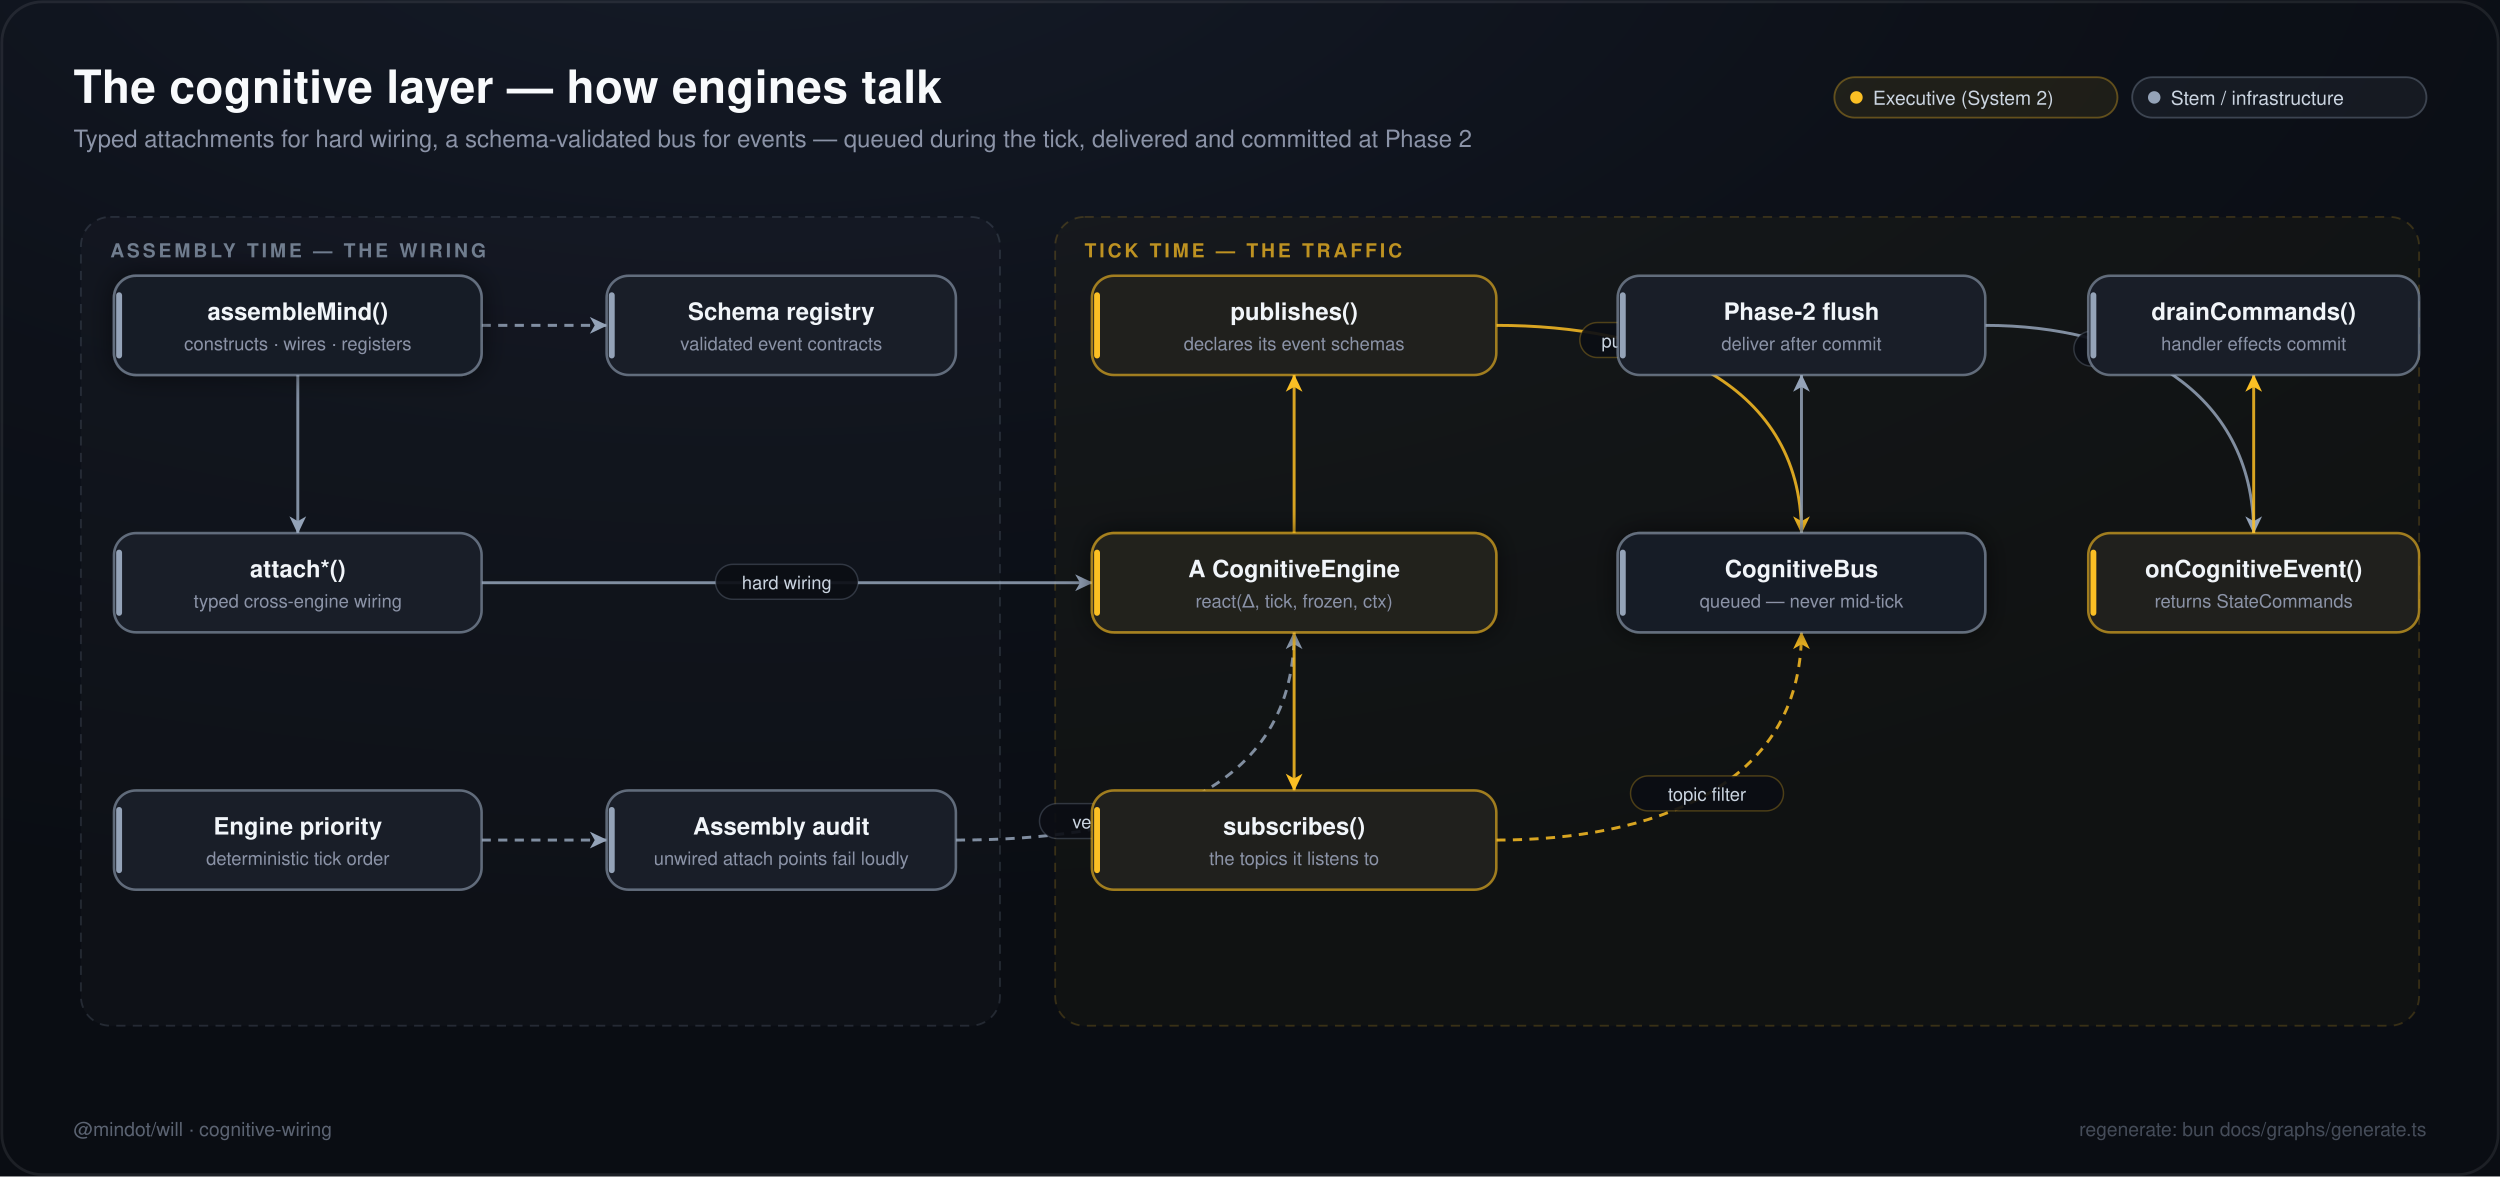
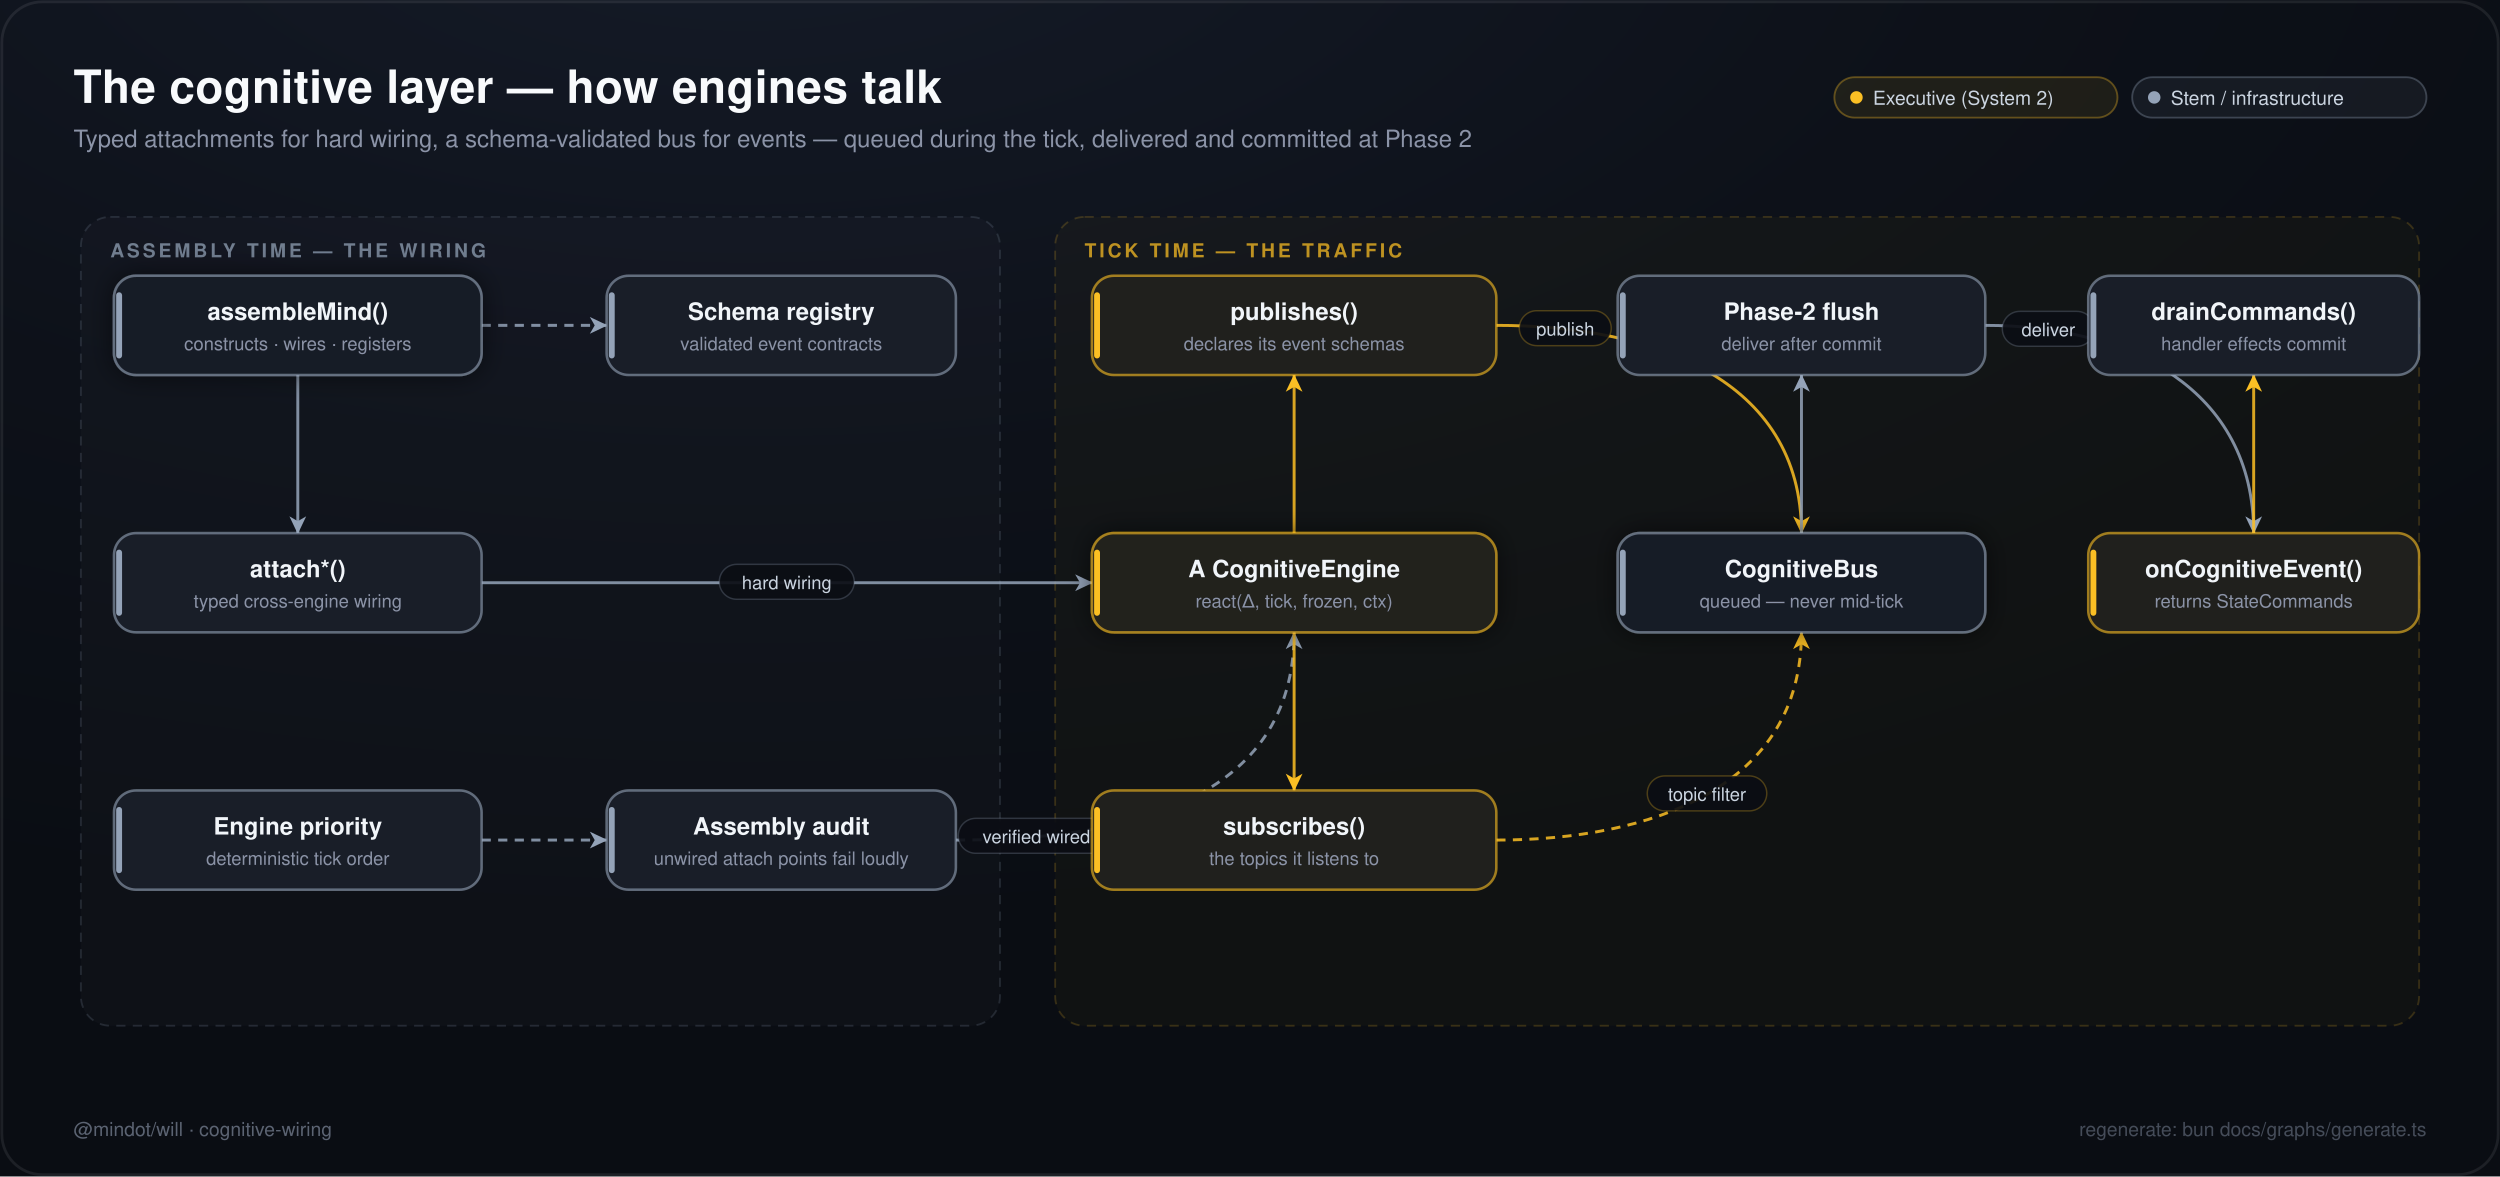
<svg xmlns="http://www.w3.org/2000/svg" width="1360" height="640" viewBox="0 0 1360 640" font-family="ui-sans-serif,-apple-system,'Segoe UI',Helvetica,Arial,sans-serif">
  <defs>
    <radialGradient id="sky" cx="30%" cy="-10%" r="90%">
      <stop offset="0%" stop-color="#151b28" />
      <stop offset="55%" stop-color="#0d1119" />
      <stop offset="100%" stop-color="#0a0d13" />
    </radialGradient>
    <filter id="glow" x="-60%" y="-60%" width="220%" height="220%">
      <feDropShadow dx="0" dy="0" stdDeviation="7" flood-opacity="0.55" />
    </filter>
    <marker id="arr-94a3b8" viewBox="0 0 10 10" refX="8.4" refY="5" markerWidth="7.5" markerHeight="7.5" orient="auto-start-reverse">
      <path d="M 0.8 1.2 L 8.8 5 L 0.8 8.8 L 3 5 Z" fill="#94a3b8" />
    </marker>
    <marker id="arr-fbbf24" viewBox="0 0 10 10" refX="8.4" refY="5" markerWidth="7.5" markerHeight="7.5" orient="auto-start-reverse">
      <path d="M 0.8 1.2 L 8.8 5 L 0.8 8.8 L 3 5 Z" fill="#fbbf24" />
    </marker>
  </defs>
  <rect width="1360" height="640" fill="url(#sky)" />
  <rect x="1" y="1" width="1358" height="638" rx="22" fill="none" stroke="#ffffff14" stroke-width="1.5" />
  <text x="40" y="56" font-size="25" font-weight="700" fill="#f8fafc" letter-spacing="0.2">The cognitive layer — how engines talk</text>
  <text x="40" y="80" font-size="13" fill="#8b93a7">Typed attachments for hard wiring, a schema-validated bus for events — queued during the tick, delivered and committed at Phase 2</text>
  <rect x="1159.9" y="42" width="160.1" height="22" rx="11" fill="#94a3b814" stroke="#94a3b855" stroke-width="1" />
  <circle cx="1171.9" cy="53" r="3.4" fill="#94a3b8" />
  <text x="1180.9" y="57" font-size="10.5" fill="#cbd5e1">Stem / infrastructure</text>
  <rect x="997.9" y="42" width="154" height="22" rx="11" fill="#fbbf2414" stroke="#fbbf2455" stroke-width="1" />
  <circle cx="1009.9" cy="53" r="3.4" fill="#fbbf24" />
  <text x="1018.9" y="57" font-size="10.5" fill="#cbd5e1">Executive (System 2)</text>
  <rect x="44" y="118" width="500" height="440" rx="16" fill="#94a3b807" stroke="#94a3b82e" stroke-width="1" stroke-dasharray="5 4" />
  <text x="60" y="140" font-size="10.5" font-weight="700" letter-spacing="1.6" fill="#94a3b8bb">ASSEMBLY TIME — THE WIRING</text>
  <rect x="574" y="118" width="742" height="440" rx="16" fill="#fbbf2407" stroke="#fbbf242e" stroke-width="1" stroke-dasharray="5 4" />
  <text x="590" y="140" font-size="10.5" font-weight="700" letter-spacing="1.6" fill="#fbbf24bb">TICK TIME — THE TRAFFIC</text>
  <path d="M 162 204 C 162 238, 162 256, 162 290" fill="none" stroke="#94a3b8" stroke-width="1.6" stroke-opacity="0.85" marker-end="url(#arr-94a3b8)" />
  <path d="M 262 177 C 296 177, 296 177, 330 177" fill="none" stroke="#94a3b8" stroke-width="1.6" stroke-opacity="0.85" stroke-dasharray="5 4" marker-end="url(#arr-94a3b8)" />
  <path d="M 262 317 C 382 317, 474 317, 594 317" fill="none" stroke="#94a3b8" stroke-width="1.6" stroke-opacity="0.85" marker-end="url(#arr-94a3b8)" />
-   <rect x="389.2" y="307" width="77.6" height="19" rx="9.5" fill="#0b0e14" fill-opacity="0.92" stroke="#94a3b844" stroke-width="0.8" />
+   <rect x="391.3" y="307" width="73.4" height="19" rx="9.5" fill="#0b0e14" fill-opacity="0.92" stroke="#94a3b844" stroke-width="0.8" />
  <text x="428" y="320.5" font-size="10" fill="#cbd5e1" text-anchor="middle">hard wiring</text>
  <path d="M 262 457 C 296 457, 296 457, 330 457" fill="none" stroke="#94a3b8" stroke-width="1.6" stroke-opacity="0.85" stroke-dasharray="5 4" marker-end="url(#arr-94a3b8)" />
  <path d="M 520 457 C 612.053 457, 704 436.053, 704 344" fill="none" stroke="#94a3b8" stroke-width="1.6" stroke-opacity="0.85" stroke-dasharray="5 4" marker-end="url(#arr-94a3b8)" />
-   <rect x="565.479" y="437.151" width="94.4" height="19" rx="9.5" fill="#0b0e14" fill-opacity="0.92" stroke="#94a3b844" stroke-width="0.8" />
-   <text x="612.679" y="450.651" font-size="10" fill="#cbd5e1" text-anchor="middle">verified wired</text>
+   <rect x="521.301" y="445.186" width="85" height="19" rx="9.5" fill="#0b0e14" fill-opacity="0.92" stroke="#94a3b844" stroke-width="0.8" />
+   <text x="563.801" y="458.686" font-size="10" fill="#cbd5e1" text-anchor="middle">verified wired</text>
  <path d="M 704 290 C 704 256, 704 238, 704 204" fill="none" stroke="#fbbf24" stroke-width="1.6" stroke-opacity="0.85" marker-end="url(#arr-fbbf24)" />
  <path d="M 704 344 C 704 378, 704 396, 704 430" fill="none" stroke="#fbbf24" stroke-width="1.6" stroke-opacity="0.85" marker-end="url(#arr-fbbf24)" />
  <path d="M 814 177 C 898.308 177, 980 205.692, 980 290" fill="none" stroke="#fbbf24" stroke-width="1.6" stroke-opacity="0.85" marker-end="url(#arr-fbbf24)" />
-   <rect x="859.436" y="175.474" width="55.2" height="19" rx="9.5" fill="#0b0e14" fill-opacity="0.92" stroke="#fbbf2444" stroke-width="0.8" />
-   <text x="887.036" y="188.974" font-size="10" fill="#cbd5e1" text-anchor="middle">publish</text>
+   <rect x="826.495" y="169.028" width="50" height="19" rx="9.5" fill="#0b0e14" fill-opacity="0.92" stroke="#fbbf2444" stroke-width="0.8" />
+   <text x="851.495" y="182.528" font-size="10" fill="#cbd5e1" text-anchor="middle">publish</text>
  <path d="M 814 457 C 898.308 457, 980 428.308, 980 344" fill="none" stroke="#fbbf24" stroke-width="1.6" stroke-opacity="0.85" stroke-dasharray="5 4" marker-end="url(#arr-fbbf24)" />
-   <rect x="887.016" y="422.116" width="83.2" height="19" rx="9.5" fill="#0b0e14" fill-opacity="0.92" stroke="#fbbf2444" stroke-width="0.8" />
+   <rect x="896.116" y="422.116" width="65" height="19" rx="9.5" fill="#0b0e14" fill-opacity="0.92" stroke="#fbbf2444" stroke-width="0.8" />
  <text x="928.616" y="435.616" font-size="10" fill="#cbd5e1" text-anchor="middle">topic filter</text>
  <path d="M 980 290 C 980 256, 980 238, 980 204" fill="none" stroke="#94a3b8" stroke-width="1.6" stroke-opacity="0.85" marker-end="url(#arr-94a3b8)" />
  <path d="M 1080 177 C 1158.156 177, 1226 211.844, 1226 290" fill="none" stroke="#94a3b8" stroke-width="1.6" stroke-opacity="0.85" marker-end="url(#arr-94a3b8)" />
-   <rect x="1128.207" y="180.168" width="55.2" height="19" rx="9.5" fill="#0b0e14" fill-opacity="0.92" stroke="#94a3b844" stroke-width="0.8" />
-   <text x="1155.807" y="193.668" font-size="10" fill="#cbd5e1" text-anchor="middle">deliver</text>
+   <rect x="1089.28" y="169.381" width="50" height="19" rx="9.5" fill="#0b0e14" fill-opacity="0.92" stroke="#94a3b844" stroke-width="0.8" />
+   <text x="1114.28" y="182.881" font-size="10" fill="#cbd5e1" text-anchor="middle">deliver</text>
  <path d="M 1226 290 C 1226 256, 1226 238, 1226 204" fill="none" stroke="#fbbf24" stroke-width="1.6" stroke-opacity="0.85" marker-end="url(#arr-fbbf24)" />
  <g filter="url(#glow)" color="#94a3b8">
    <rect x="62" y="150" width="200" height="54" rx="12" fill="#10141d" stroke="#94a3b899" stroke-width="1.4" />
    <rect x="62" y="150" width="200" height="54" rx="12" fill="#94a3b812" />
    <rect x="63.2" y="159" width="3.2" height="36" rx="1.6" fill="#94a3b8" />
    <text x="162" y="174" font-size="13" font-weight="600" fill="#f1f5f9" text-anchor="middle">assembleMind()</text>
    <text x="162" y="190.5" font-size="10" fill="#8b93a7" text-anchor="middle">constructs · wires · registers</text>
  </g>
  <g>
    <rect x="62" y="290" width="200" height="54" rx="12" fill="#10141d" stroke="#94a3b899" stroke-width="1.4" />
    <rect x="62" y="290" width="200" height="54" rx="12" fill="#94a3b812" />
    <rect x="63.2" y="299" width="3.2" height="36" rx="1.6" fill="#94a3b8" />
    <text x="162" y="314" font-size="13" font-weight="600" fill="#f1f5f9" text-anchor="middle">attach*()</text>
    <text x="162" y="330.5" font-size="10" fill="#8b93a7" text-anchor="middle">typed cross-engine wiring</text>
  </g>
  <g>
    <rect x="62" y="430" width="200" height="54" rx="12" fill="#10141d" stroke="#94a3b899" stroke-width="1.4" />
    <rect x="62" y="430" width="200" height="54" rx="12" fill="#94a3b812" />
    <rect x="63.2" y="439" width="3.2" height="36" rx="1.6" fill="#94a3b8" />
    <text x="162" y="454" font-size="13" font-weight="600" fill="#f1f5f9" text-anchor="middle">Engine priority</text>
    <text x="162" y="470.5" font-size="10" fill="#8b93a7" text-anchor="middle">deterministic tick order</text>
  </g>
  <g>
    <rect x="330" y="150" width="190" height="54" rx="12" fill="#10141d" stroke="#94a3b899" stroke-width="1.4" />
    <rect x="330" y="150" width="190" height="54" rx="12" fill="#94a3b812" />
    <rect x="331.2" y="159" width="3.2" height="36" rx="1.6" fill="#94a3b8" />
    <text x="425" y="174" font-size="13" font-weight="600" fill="#f1f5f9" text-anchor="middle">Schema registry</text>
    <text x="425" y="190.5" font-size="10" fill="#8b93a7" text-anchor="middle">validated event contracts</text>
  </g>
  <g>
    <rect x="330" y="430" width="190" height="54" rx="12" fill="#10141d" stroke="#94a3b899" stroke-width="1.4" />
    <rect x="330" y="430" width="190" height="54" rx="12" fill="#94a3b812" />
    <rect x="331.2" y="439" width="3.2" height="36" rx="1.6" fill="#94a3b8" />
    <text x="425" y="454" font-size="13" font-weight="600" fill="#f1f5f9" text-anchor="middle">Assembly audit</text>
    <text x="425" y="470.5" font-size="10" fill="#8b93a7" text-anchor="middle">unwired attach points fail loudly</text>
  </g>
  <g filter="url(#glow)" color="#fbbf24">
    <rect x="594" y="290" width="220" height="54" rx="12" fill="#10141d" stroke="#fbbf2499" stroke-width="1.4" />
    <rect x="594" y="290" width="220" height="54" rx="12" fill="#fbbf2412" />
    <rect x="595.2" y="299" width="3.2" height="36" rx="1.6" fill="#fbbf24" />
    <text x="704" y="314" font-size="13" font-weight="600" fill="#f1f5f9" text-anchor="middle">A CognitiveEngine</text>
    <text x="704" y="330.5" font-size="10" fill="#8b93a7" text-anchor="middle">react(Δ, tick, frozen, ctx)</text>
  </g>
  <g>
    <rect x="594" y="150" width="220" height="54" rx="12" fill="#10141d" stroke="#fbbf2499" stroke-width="1.4" />
    <rect x="594" y="150" width="220" height="54" rx="12" fill="#fbbf2412" />
    <rect x="595.2" y="159" width="3.2" height="36" rx="1.6" fill="#fbbf24" />
    <text x="704" y="174" font-size="13" font-weight="600" fill="#f1f5f9" text-anchor="middle">publishes()</text>
    <text x="704" y="190.5" font-size="10" fill="#8b93a7" text-anchor="middle">declares its event schemas</text>
  </g>
  <g>
    <rect x="594" y="430" width="220" height="54" rx="12" fill="#10141d" stroke="#fbbf2499" stroke-width="1.4" />
    <rect x="594" y="430" width="220" height="54" rx="12" fill="#fbbf2412" />
    <rect x="595.2" y="439" width="3.2" height="36" rx="1.6" fill="#fbbf24" />
    <text x="704" y="454" font-size="13" font-weight="600" fill="#f1f5f9" text-anchor="middle">subscribes()</text>
    <text x="704" y="470.5" font-size="10" fill="#8b93a7" text-anchor="middle">the topics it listens to</text>
  </g>
  <g filter="url(#glow)" color="#94a3b8">
    <rect x="880" y="290" width="200" height="54" rx="12" fill="#10141d" stroke="#94a3b899" stroke-width="1.4" />
    <rect x="880" y="290" width="200" height="54" rx="12" fill="#94a3b812" />
    <rect x="881.2" y="299" width="3.2" height="36" rx="1.6" fill="#94a3b8" />
    <text x="980" y="314" font-size="13" font-weight="600" fill="#f1f5f9" text-anchor="middle">CognitiveBus</text>
    <text x="980" y="330.5" font-size="10" fill="#8b93a7" text-anchor="middle">queued — never mid-tick</text>
  </g>
  <g>
    <rect x="1136" y="290" width="180" height="54" rx="12" fill="#10141d" stroke="#fbbf2499" stroke-width="1.4" />
    <rect x="1136" y="290" width="180" height="54" rx="12" fill="#fbbf2412" />
    <rect x="1137.2" y="299" width="3.2" height="36" rx="1.6" fill="#fbbf24" />
    <text x="1226" y="314" font-size="13" font-weight="600" fill="#f1f5f9" text-anchor="middle">onCognitiveEvent()</text>
    <text x="1226" y="330.5" font-size="10" fill="#8b93a7" text-anchor="middle">returns StateCommands</text>
  </g>
  <g>
    <rect x="880" y="150" width="200" height="54" rx="12" fill="#10141d" stroke="#94a3b899" stroke-width="1.4" />
    <rect x="880" y="150" width="200" height="54" rx="12" fill="#94a3b812" />
    <rect x="881.2" y="159" width="3.2" height="36" rx="1.6" fill="#94a3b8" />
    <text x="980" y="174" font-size="13" font-weight="600" fill="#f1f5f9" text-anchor="middle">Phase-2 flush</text>
    <text x="980" y="190.5" font-size="10" fill="#8b93a7" text-anchor="middle">deliver after commit</text>
  </g>
  <g>
    <rect x="1136" y="150" width="180" height="54" rx="12" fill="#10141d" stroke="#94a3b899" stroke-width="1.4" />
    <rect x="1136" y="150" width="180" height="54" rx="12" fill="#94a3b812" />
    <rect x="1137.2" y="159" width="3.2" height="36" rx="1.6" fill="#94a3b8" />
    <text x="1226" y="174" font-size="13" font-weight="600" fill="#f1f5f9" text-anchor="middle">drainCommands()</text>
    <text x="1226" y="190.5" font-size="10" fill="#8b93a7" text-anchor="middle">handler effects commit</text>
  </g>
  <text x="40" y="618" font-size="10.5" fill="#5b6372">@mindot/will · cognitive-wiring</text>
  <text x="1320" y="618" font-size="10.5" fill="#454c59" text-anchor="end">regenerate: bun docs/graphs/generate.ts</text>
</svg>
